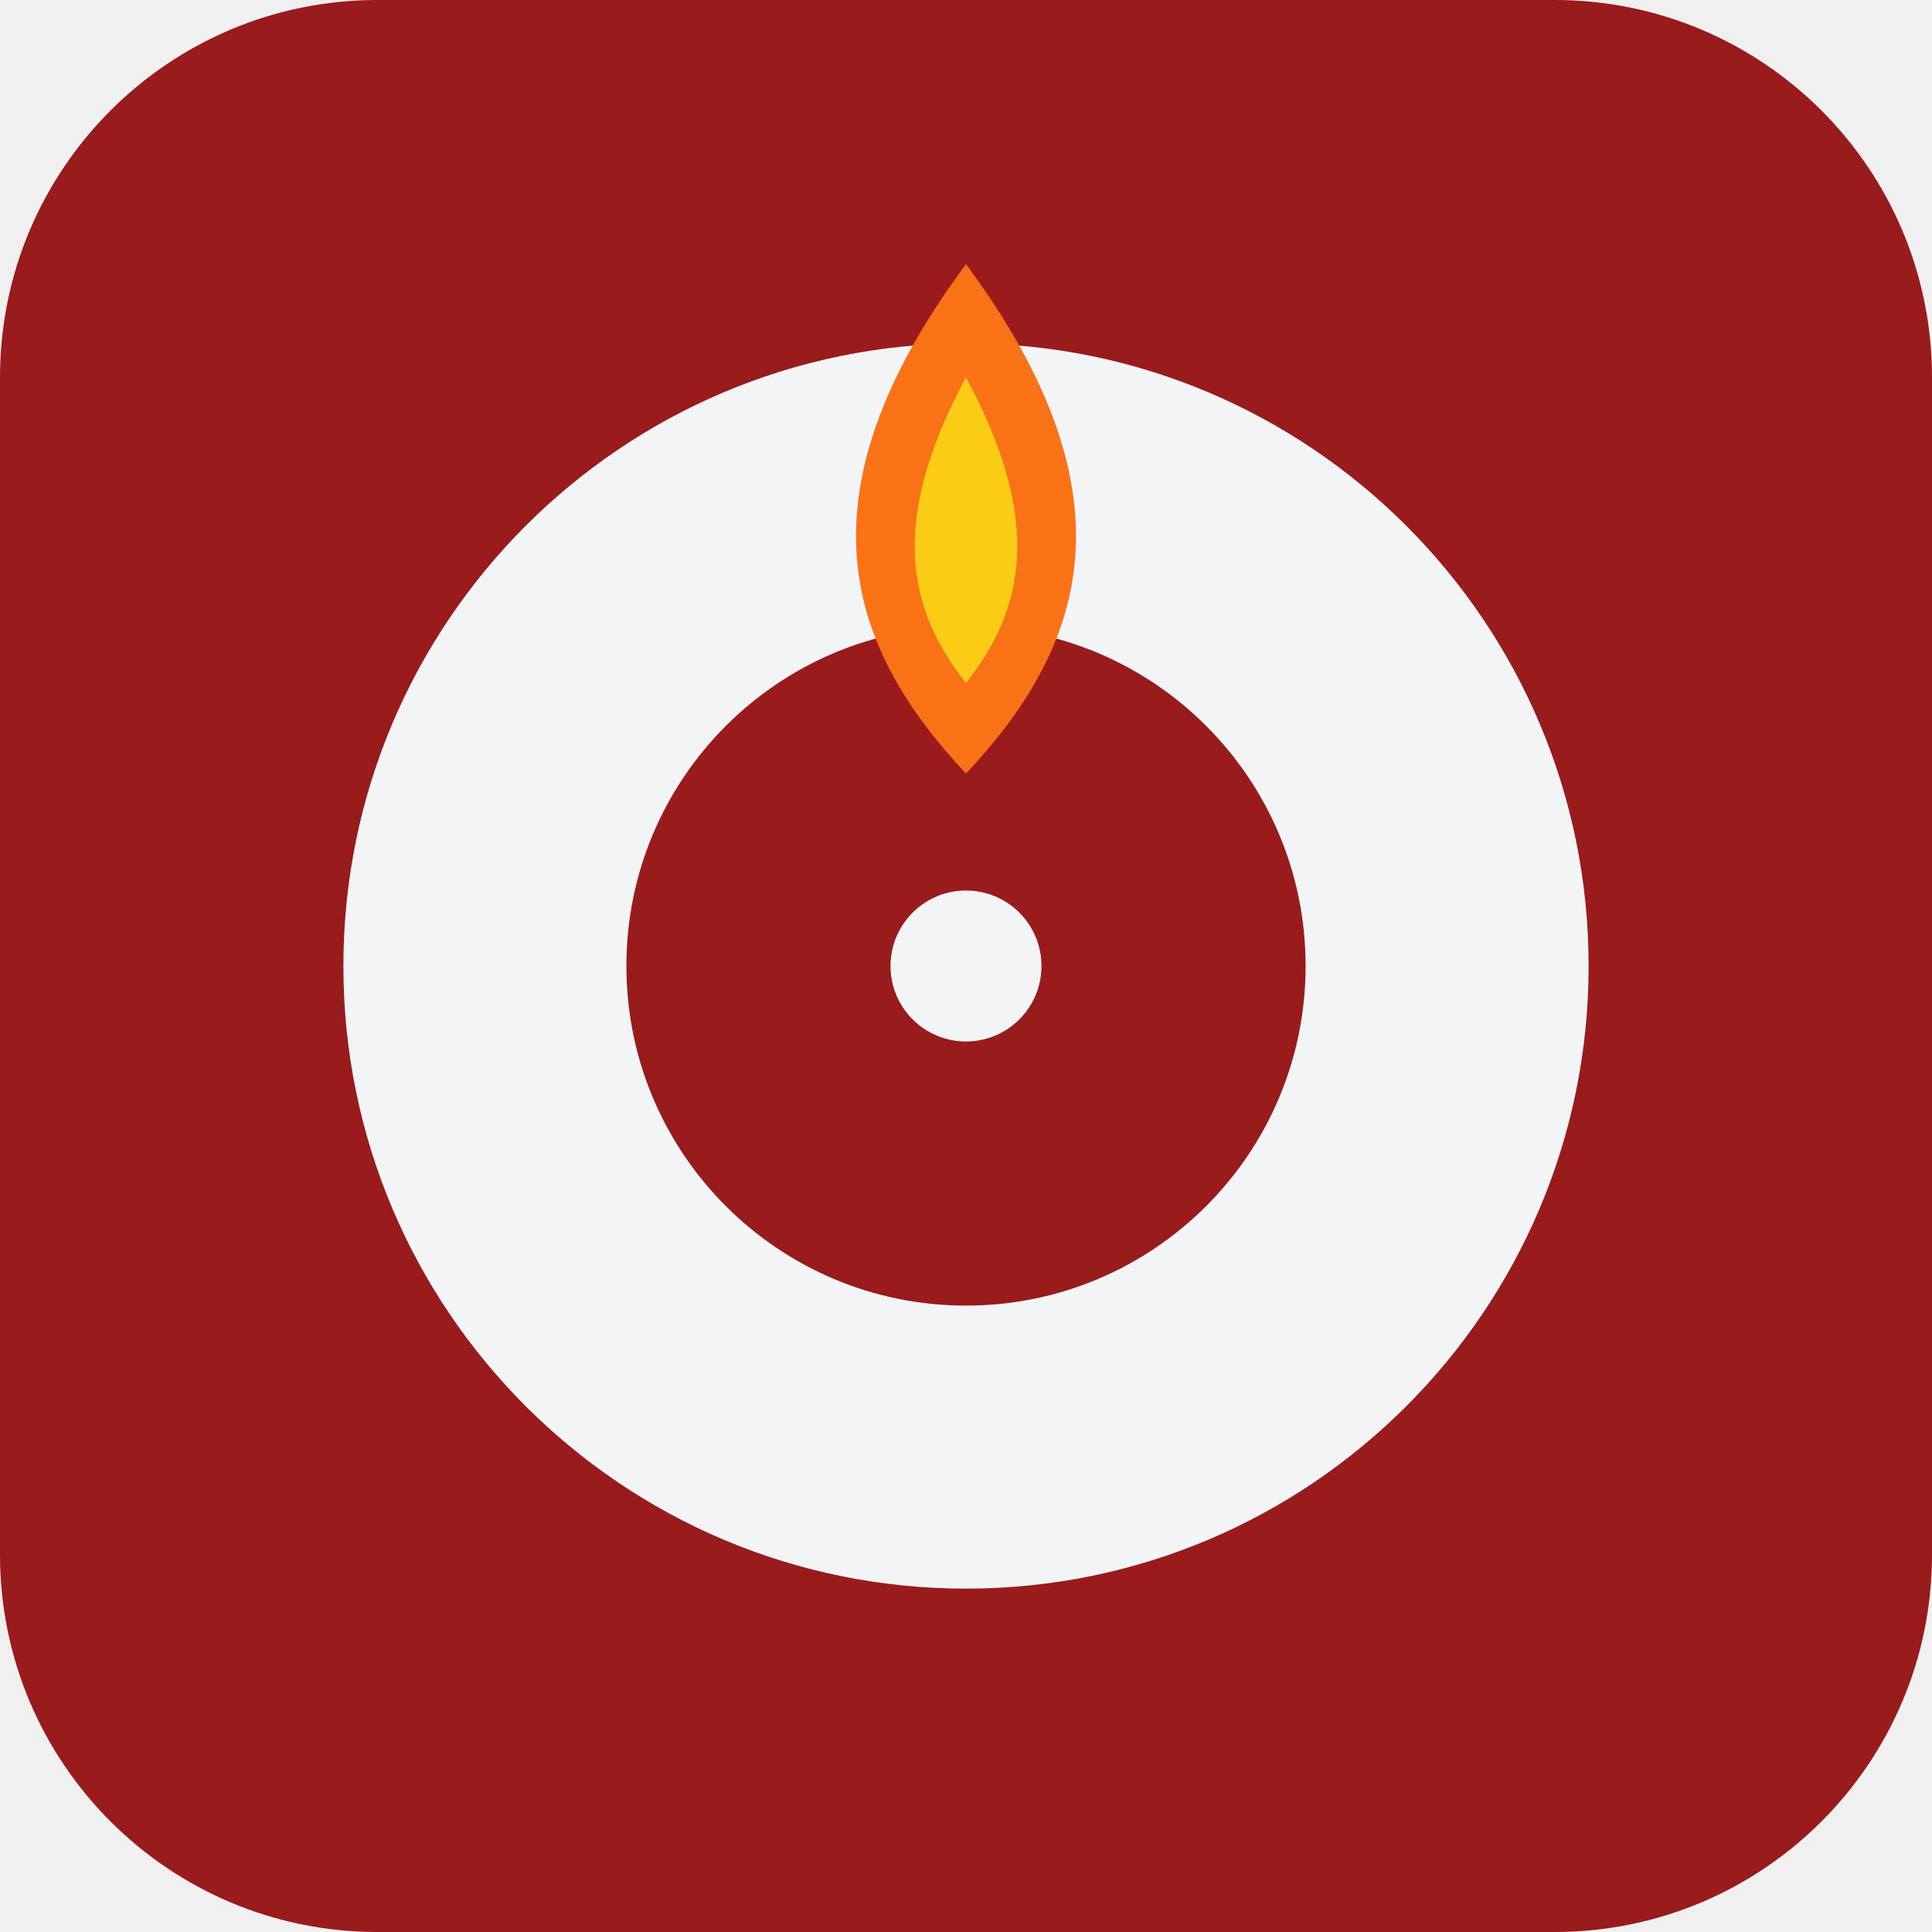
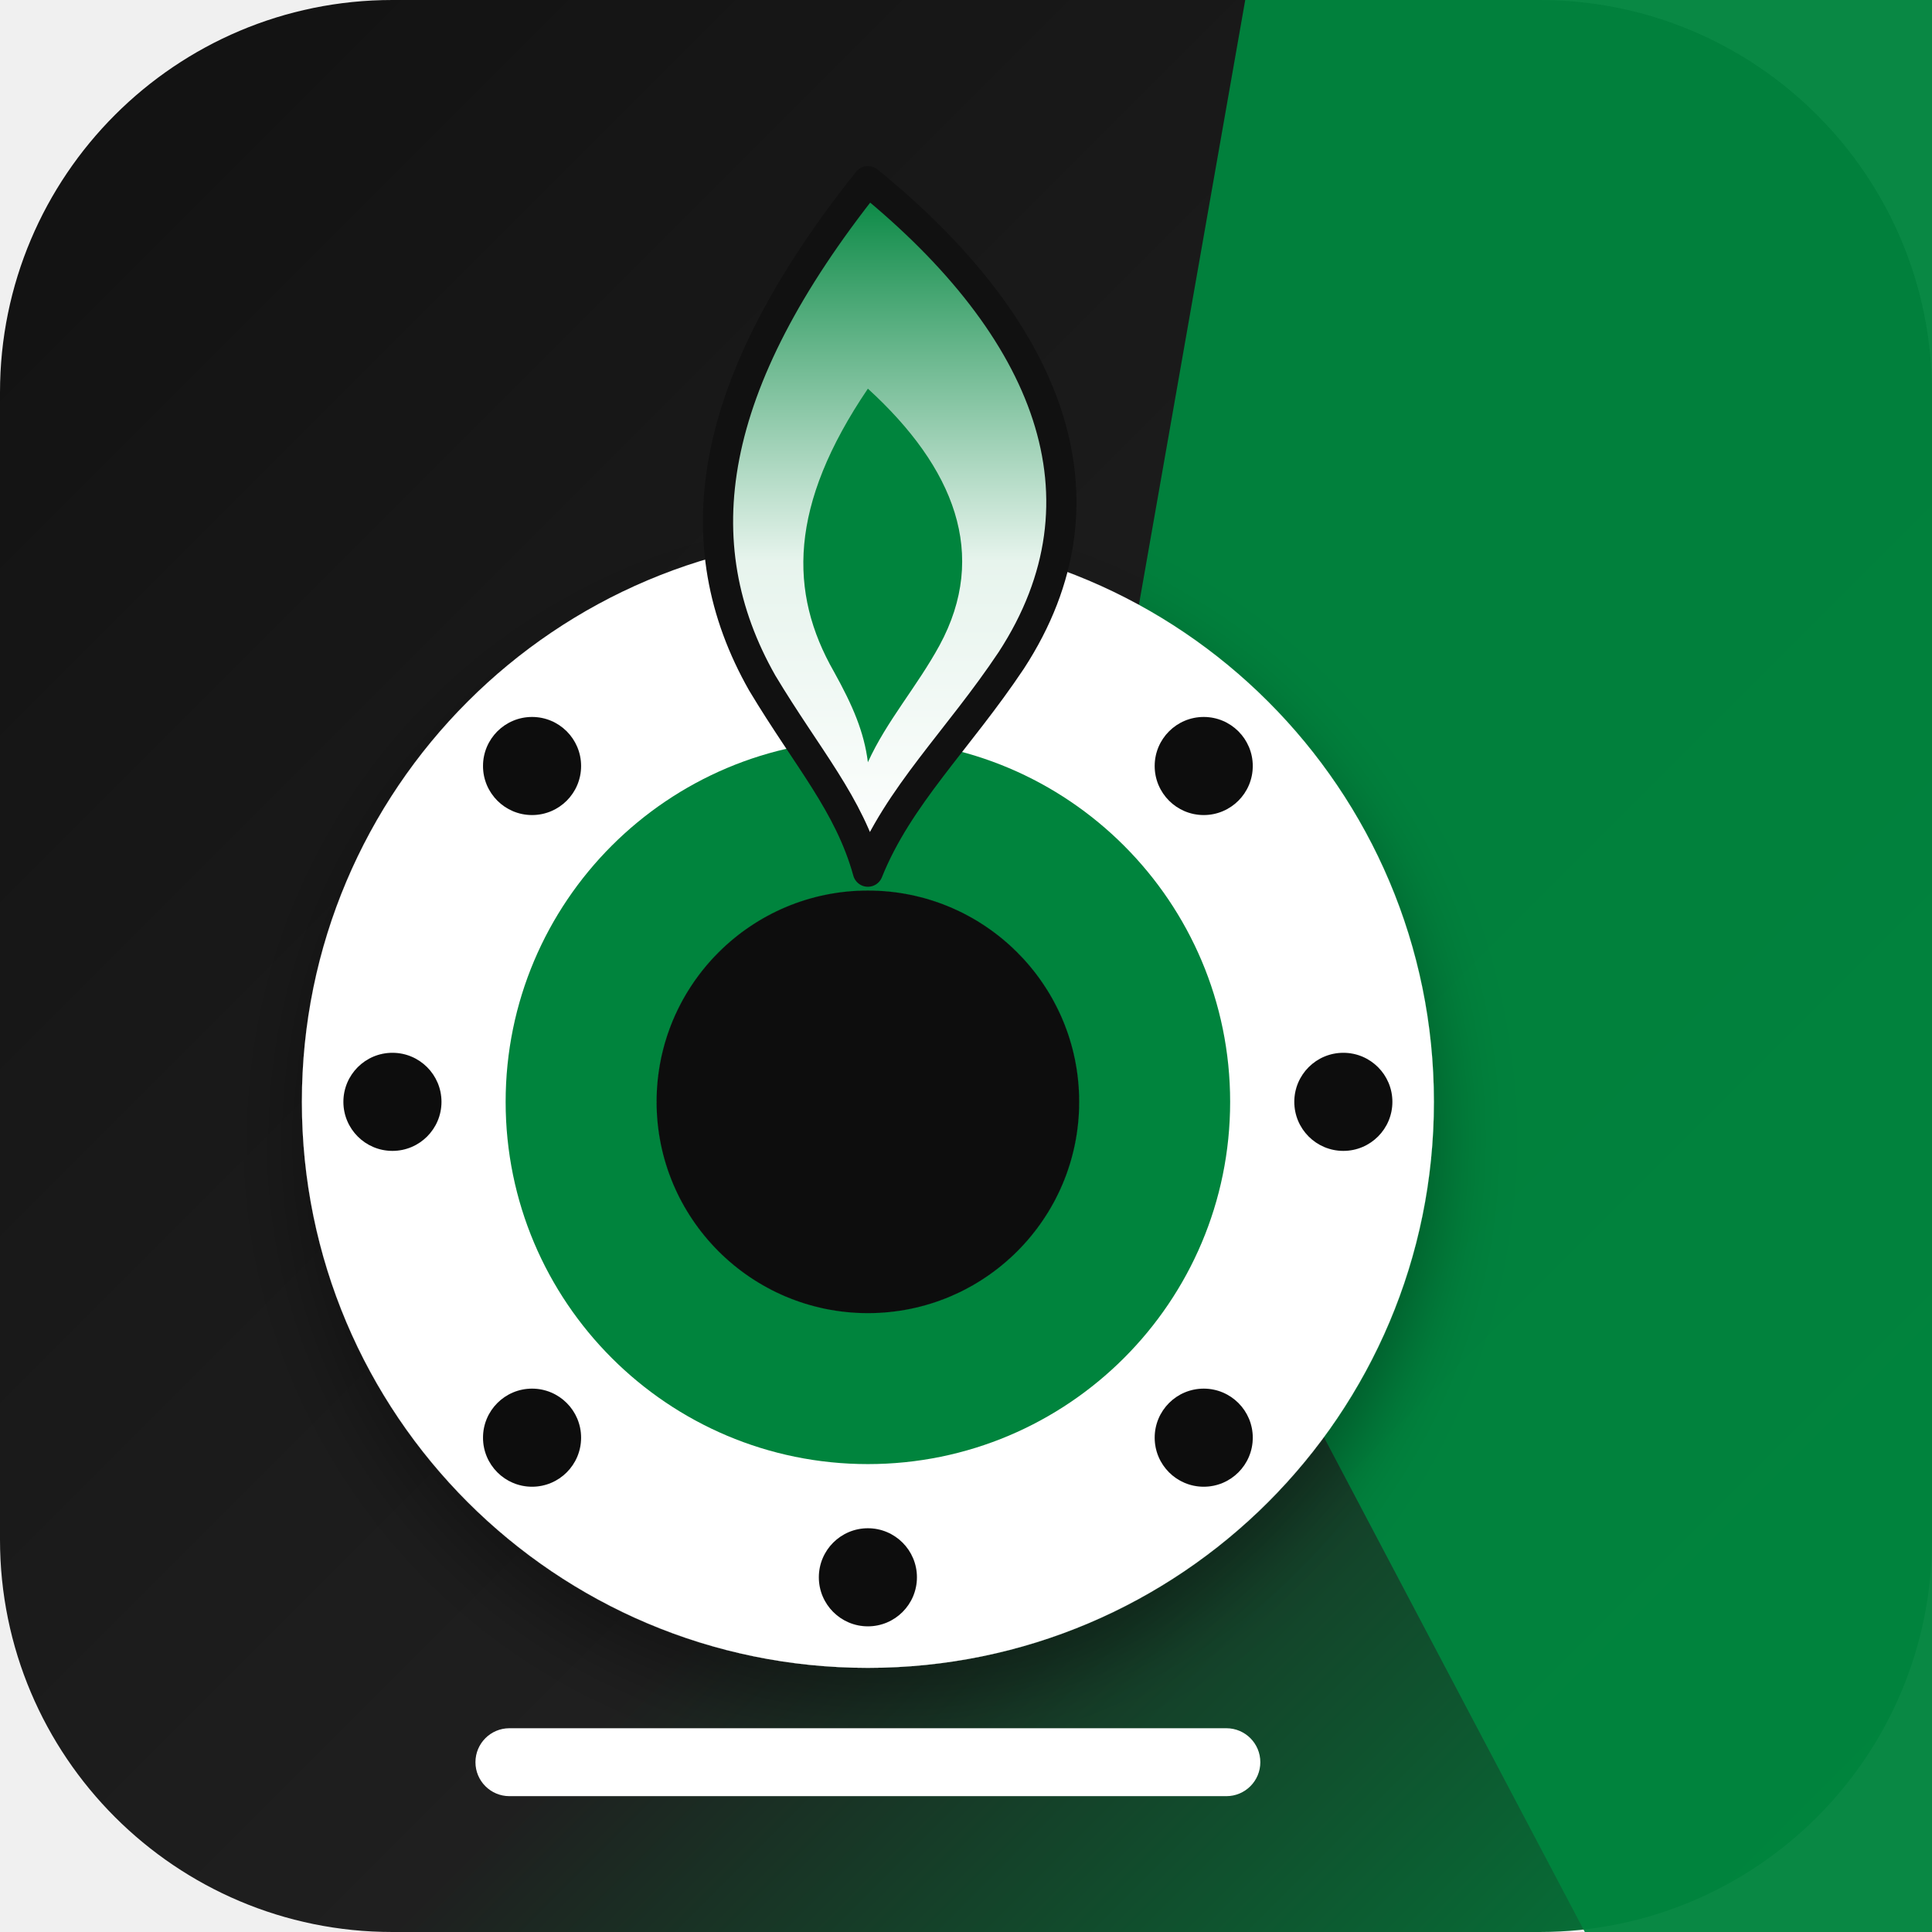
- <svg xmlns="http://www.w3.org/2000/svg" viewBox="0 0 512 512">
-   <rect width="512" height="512" rx="100" fill="#991b1b" />
-   <circle cx="256" cy="256" r="165" fill="#f3f4f6" />
-   <circle cx="256" cy="256" r="90" fill="#991b1b" />
-   <path d="M256 70        C210 132 225 172 256 205        C287 172 302 132 256 70Z" fill="#f97316" />
-   <path d="M256 100        C235 139 241 162 256 181        C271 162 277 139 256 100Z" fill="#facc15" />
-   <circle cx="256" cy="256" r="20" fill="#f3f4f6" />
+ <svg xmlns="http://www.w3.org/2000/svg" viewBox="0 0 512 512" role="img" aria-labelledby="title description">
+   <defs>
+     <linearGradient id="background" x1="0" y1="0" x2="1" y2="1">
+       <stop offset="0%" stop-color="#111111" />
+       <stop offset="60%" stop-color="#1f1f1f" />
+       <stop offset="100%" stop-color="#00843d" />
+     </linearGradient>
+     <linearGradient id="flame" x1="0" y1="1" x2="0" y2="0">
+       <stop offset="0%" stop-color="#ffffff" />
+       <stop offset="45%" stop-color="#e7f4ed" />
+       <stop offset="100%" stop-color="#00843d" />
+     </linearGradient>
+     <filter id="shadow" x="-20%" y="-20%" width="140%" height="140%">
+       <feDropShadow dx="0" dy="10" stdDeviation="10" flood-color="#000000" flood-opacity="0.35" />
+     </filter>
+   </defs>
+   <rect width="512" height="512" rx="104" fill="url(#background)" />
+   <path d="M330 0 H512 V512 H420 L285 256 Z" fill="#00843d" opacity="0.96" />
+   <g filter="url(#shadow)">
+     <circle cx="230" cy="292" r="150" fill="#ffffff" />
+     <circle cx="230" cy="292" r="96" fill="#00843d" />
+     <circle cx="230" cy="292" r="56" fill="#111111" />
+     <circle cx="230" cy="166" r="13" fill="#111111" />
+     <circle cx="319" cy="203" r="13" fill="#111111" />
+     <circle cx="356" cy="292" r="13" fill="#111111" />
+     <circle cx="319" cy="381" r="13" fill="#111111" />
+     <circle cx="230" cy="418" r="13" fill="#111111" />
+     <circle cx="141" cy="381" r="13" fill="#111111" />
+     <circle cx="104" cy="292" r="13" fill="#111111" />
+     <circle cx="141" cy="203" r="13" fill="#111111" />
+   </g>
+   <path d="       M230 48       C187 102 181 144 202 181       C214 201 225 213 230 231       C238 211 254 196 268 175       C296 132 278 87 230 48       Z     " fill="url(#flame)" stroke="#111111" stroke-width="8" stroke-linejoin="round" />
+   <path d="       M230 103       C209 134 209 157 221 178       C226 187 229 194 230 202       C235 191 243 182 249 171       C262 147 253 124 230 103       Z     " fill="#00843d" />
+   <rect x="126" y="458" width="208" height="18" rx="9" fill="#ffffff" />
</svg>
